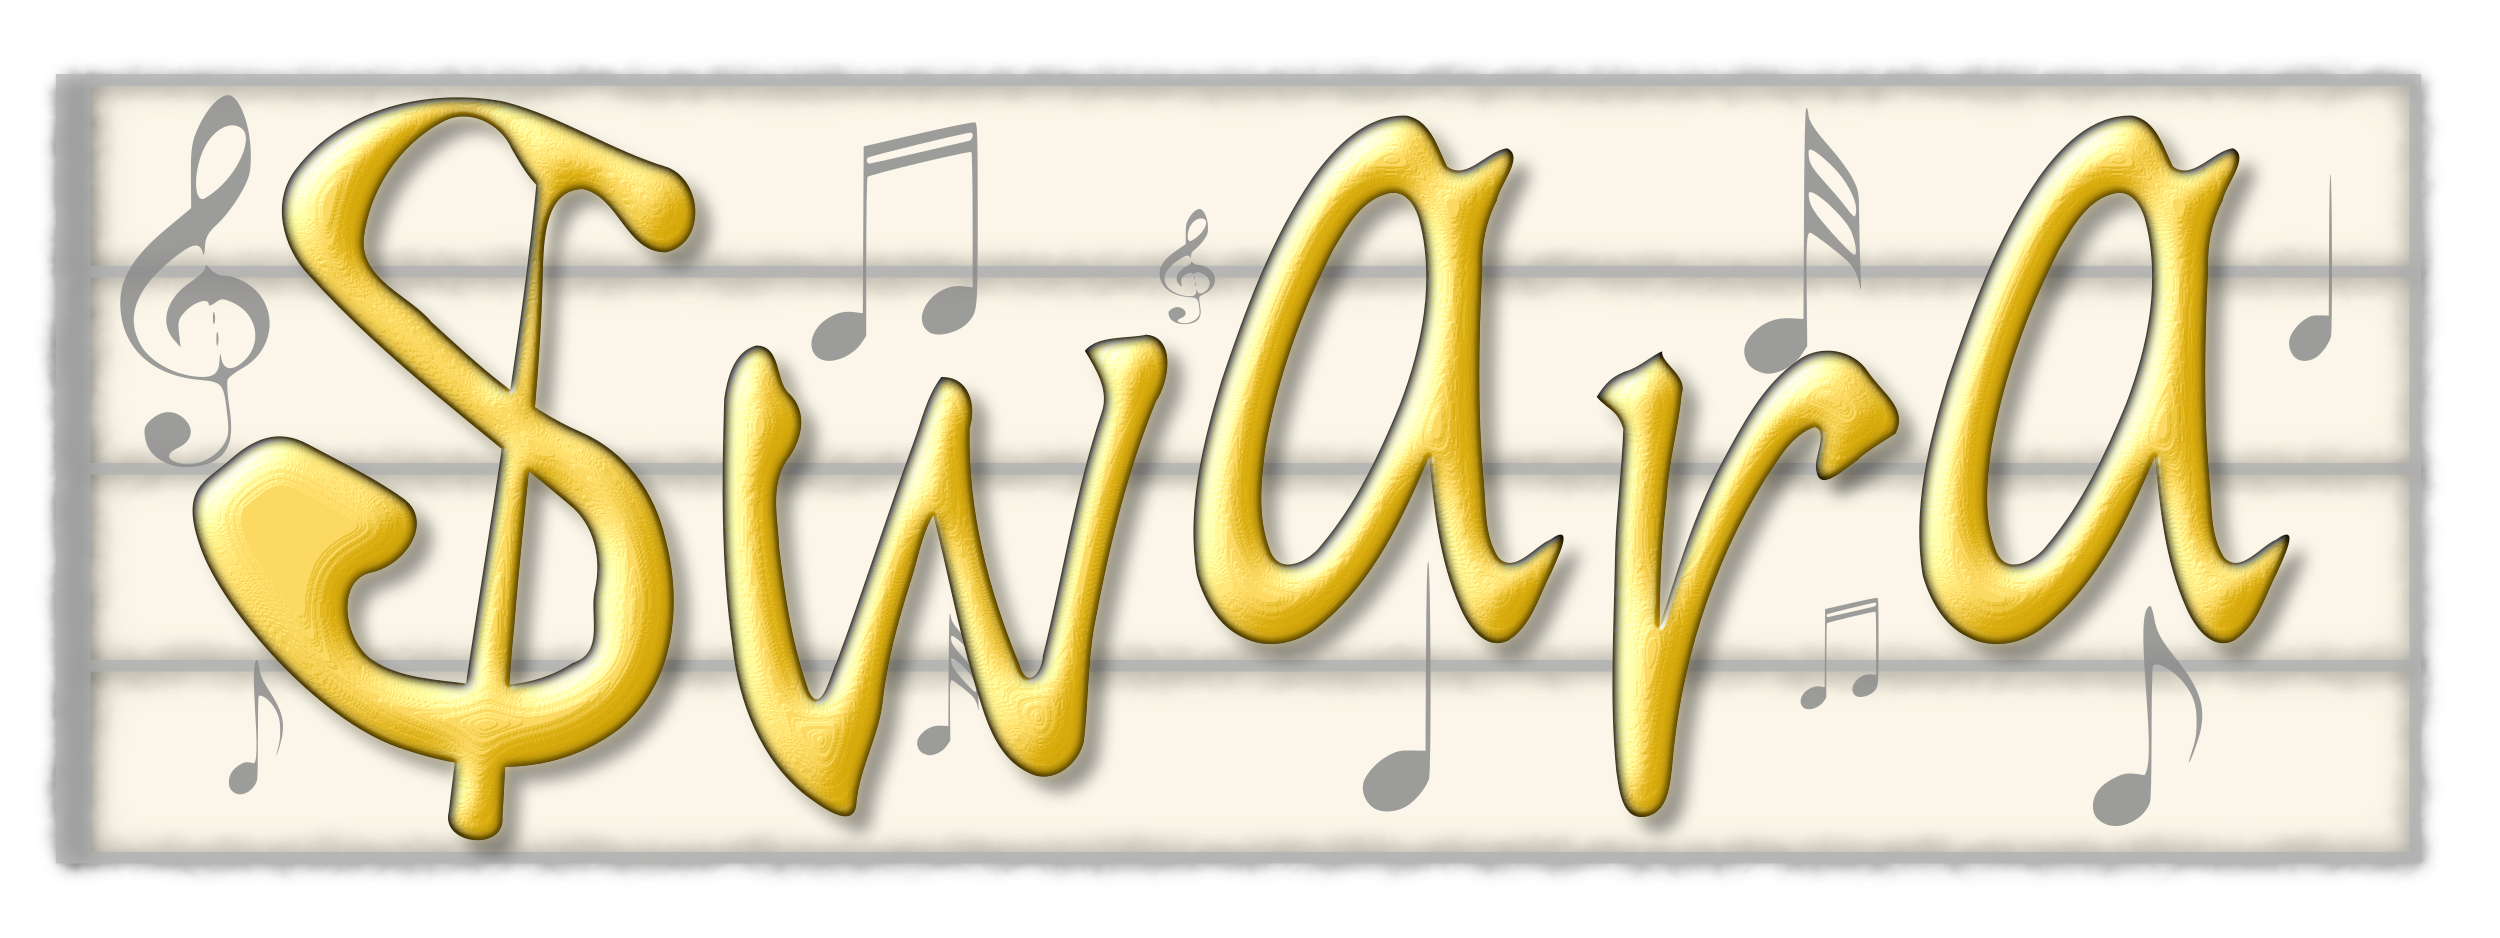
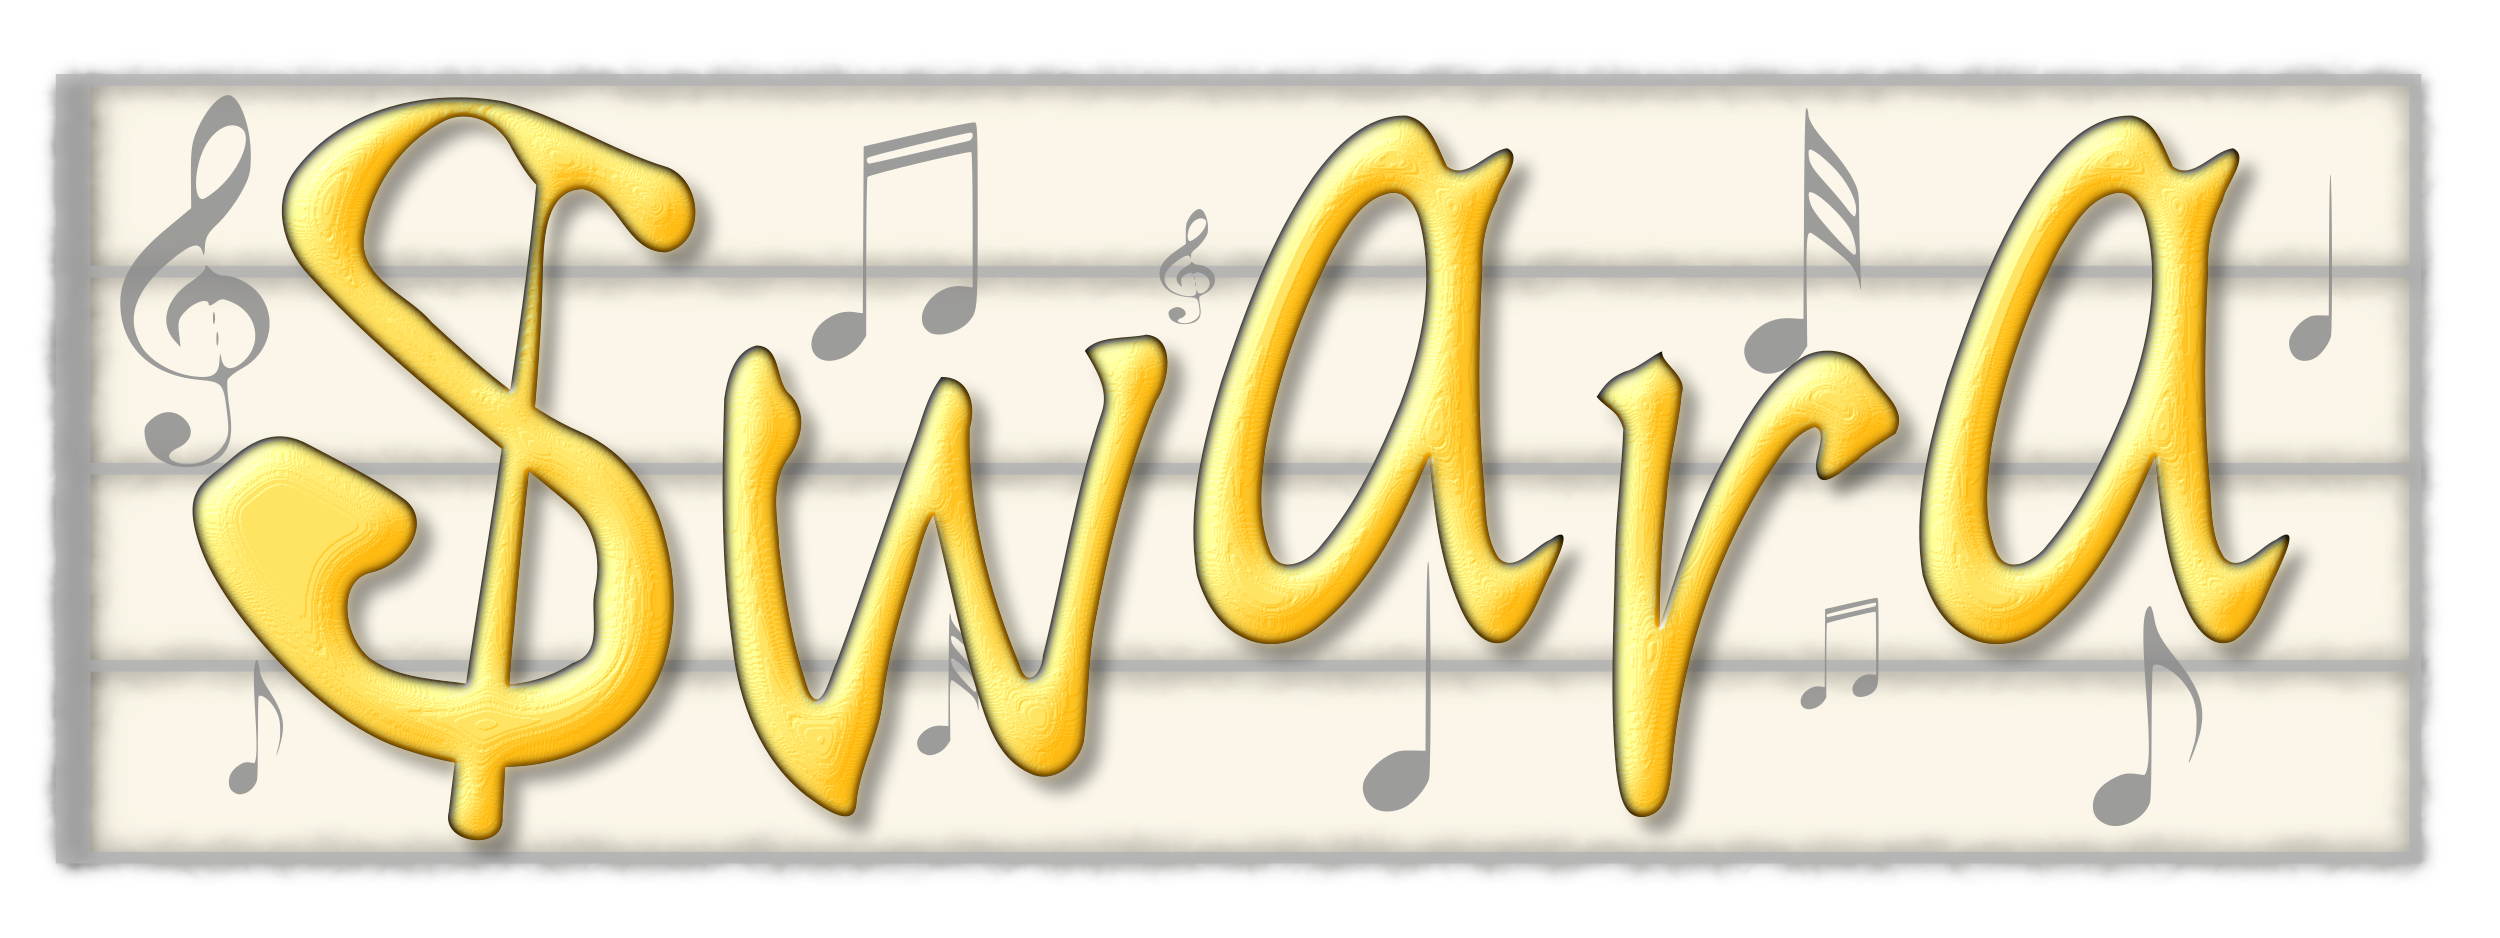
<svg xmlns="http://www.w3.org/2000/svg" width="640" height="240" id="svg2985" version="1.1">
  <defs id="defs2987">
    <filter id="filter4484" color-interpolation-filters="sRGB" style="color-interpolation-filters:sRGB;">
      <feGaussianBlur id="feGaussianBlur4486" stdDeviation="5" result="result8" />
      <feComposite id="feComposite4488" in2="result8" result="result6" in="SourceGraphic" operator="in" />
      <feComposite id="feComposite4490" in2="result6" operator="in" result="result11" />
      <feFlood id="feFlood4492" result="result10" in="result11" flood-opacity="1" flood-color="rgb(255,255,255)" />
      <feBlend id="feBlend4494" in2="result11" mode="multiply" in="result10" result="result12" />
      <feComposite id="feComposite4496" in2="SourceGraphic" result="fbSourceGraphic" operator="in" in="result12" />
      <feFlood id="feFlood4498" result="result6" flood-color="rgb(75,101,154)" in="fbSourceGraphic" />
      <feComposite id="feComposite4500" in2="result6" k3="0.3" k2="0.3" k1="0.5" operator="arithmetic" result="result2" in="fbSourceGraphic" />
      <feColorMatrix id="feColorMatrix4502" result="fbSourceGraphicAlpha" in="result2" values="1 0 0 -1 0 1 0 1 -1 0 1 0 0 -1 0 -0.8 -1 0 3.9 -2.7 " type="matrix" />
      <feGaussianBlur id="feGaussianBlur4504" result="result0" in="fbSourceGraphicAlpha" stdDeviation="0.5" />
      <feDiffuseLighting id="feDiffuseLighting4506" lighting-color="rgb(255,255,255)" diffuseConstant="0.7" surfaceScale="50" result="result13" in="result0">
        <feDistantLight id="feDistantLight4508" elevation="20" azimuth="225" />
      </feDiffuseLighting>
      <feSpecularLighting id="feSpecularLighting4510" specularExponent="20" specularConstant="0.7" surfaceScale="10" lighting-color="rgb(255,255,255)" result="result1" in="result0">
        <feDistantLight id="feDistantLight4512" elevation="45" azimuth="225" />
      </feSpecularLighting>
      <feBlend id="feBlend4514" in2="SourceGraphic" mode="screen" result="result5" in="result13" />
      <feComposite id="feComposite4516" in2="result5" in="result1" k3="1" k2="1" operator="arithmetic" result="result9" />
      <feComposite id="feComposite4518" in2="SourceGraphic" operator="in" result="fbSourceGraphic" />
      <feColorMatrix result="fbSourceGraphicAlpha" in="fbSourceGraphic" values="0 0 0 -1 0 0 0 0 -1 0 0 0 0 -1 0 0 0 0 1 0" id="feColorMatrix4520" />
      <feFlood id="feFlood4522" flood-opacity="0.4" flood-color="rgb(0,0,0)" result="flood" in="fbSourceGraphic" />
      <feComposite id="feComposite4524" in2="fbSourceGraphic" in="flood" operator="in" result="composite1" />
      <feGaussianBlur id="feGaussianBlur4526" in="composite" stdDeviation="2" result="blur" />
      <feOffset id="feOffset4528" dx="4" dy="4" result="offset" />
      <feComposite id="feComposite4530" in2="offset" in="fbSourceGraphic" operator="over" result="fbSourceGraphic" />
      <feColorMatrix result="fbSourceGraphicAlpha" in="fbSourceGraphic" values="0 0 0 -1 0 0 0 0 -1 0 0 0 0 -1 0 0 0 0 1 0" id="feColorMatrix4532" />
      <feGaussianBlur id="feGaussianBlur4534" result="result6" stdDeviation="1.5" in="fbSourceGraphic" />
      <feComposite id="feComposite4536" in2="result6" operator="atop" in="fbSourceGraphic" result="result8" />
      <feComposite id="feComposite4538" in2="fbSourceGraphicAlpha" in="result8" operator="atop" result="fbSourceGraphic" />
      <feColorMatrix result="fbSourceGraphicAlpha" in="fbSourceGraphic" values="0 0 0 -1 0 0 0 0 -1 0 0 0 0 -1 0 0 0 0 1 0" id="feColorMatrix4540" />
      <feGaussianBlur id="feGaussianBlur4542" result="result6" stdDeviation="1.5" in="fbSourceGraphic" />
      <feComposite id="feComposite4544" in2="result6" operator="atop" in="fbSourceGraphic" result="result8" />
      <feComposite id="feComposite4546" in2="fbSourceGraphicAlpha" in="result8" operator="atop" result="result9" />
    </filter>
    <filter id="filter4638" height="1.3" y="-0.15" width="1.3" x="-0.15" color-interpolation-filters="sRGB">
      <feGaussianBlur id="feGaussianBlur4640" stdDeviation="3" in="SourceGraphic" result="result1" />
      <feTurbulence id="feTurbulence4642" type="turbulence" baseFrequency="0.05" numOctaves="5" result="result0" />
      <feDisplacementMap id="feDisplacementMap4644" in2="result0" in="result1" xChannelSelector="R" yChannelSelector="G" scale="3" result="result2" />
      <feBlend id="feBlend4646" in2="result2" result="result5" in="result2" mode="multiply" />
      <feGaussianBlur id="feGaussianBlur4648" stdDeviation="5" in="result2" result="result4" />
      <feComposite id="feComposite4650" in2="result5" operator="arithmetic" in="result4" k2="0.25" k3="1" k1="1" result="result6" />
      <feComposite id="feComposite4652" in2="result2" operator="in" />
    </filter>
  </defs>
  <g style="opacity:0.7;display:inline" transform="translate(0,-240)" id="g4580">
    <g id="g4634" style="filter:url(#filter4638)">
      <path id="path4582" style="fill:#f7edc9;fill-opacity:0.314;stroke:#000000;stroke-width:3;stroke-linecap:butt;stroke-linejoin:miter;stroke-miterlimit:4;stroke-opacity:1;stroke-dasharray:none" d="m 22.432,309.553 596.653,0 m -596.653,100.872 596.653,0 m -597.412,-50.426 596.653,0 m -596.653,-99.546 596.653,0 0,199.093 -596.653,0 z" />
      <path style="fill:none;stroke:#000000;stroke-width:7;stroke-linecap:butt;stroke-linejoin:miter;stroke-miterlimit:4;stroke-opacity:1;stroke-dasharray:none" d="m 17.774,258.953 0,202.09" id="path4584" />
    </g>
  </g>
  <g id="g4571" transform="translate(0,-240)" style="opacity:0.75;display:inline">
    <path id="path4573" style="fill:#f7edc9;fill-opacity:0.314;stroke:#b4b4b4;stroke-width:3;stroke-linecap:butt;stroke-linejoin:miter;stroke-miterlimit:4;stroke-opacity:1;stroke-dasharray:none" d="m 22.432,309.553 596.653,0 m -596.653,100.872 596.653,0 m -597.412,-50.426 596.653,0 m -596.653,-99.546 596.653,0 0,199.093 -596.653,0 z" />
    <path style="fill:none;stroke:#b4b4b4;stroke-width:7;stroke-linecap:butt;stroke-linejoin:miter;stroke-miterlimit:4;stroke-opacity:1;stroke-dasharray:none" d="m 17.774,258.953 0,202.09" id="path4575" />
  </g>
  <g id="g3174" style="display:inline">
    <g style="display:inline" id="g3163" transform="translate(128.7807,-32.19756)" />
    <g id="g4167" style="fill:#8c8c8c;fill-opacity:0.851">
      <g transform="translate(-4.991378,-108.995)" id="g3176" style="fill:#8c8c8c;fill-opacity:0.851">
        <path style="fill:#8c8c8c;fill-opacity:0.851" d="m 456.122,204.444 c -2.404,-0.784 -3.489,-1.687 -4.202,-3.496 -0.917,-2.327 -0.294,-4.545 1.913,-6.809 2.585,-2.653 5.802,-3.884 9.599,-3.675 l 3.255,0.179 0.127,-27.175 c 0.083,-17.787 0.295,-27.065 0.613,-26.857 0.267,0.175 0.486,0.784 0.486,1.353 0,1.855 1.541,4.282 5.583,8.797 2.185,2.44 4.742,5.947 5.682,7.794 1.708,3.354 1.709,3.362 1.769,10.63 0.033,4.001 0.19,10.08 0.349,13.509 0.187,4.03 0.143,5.39 -0.125,3.846 -0.52,-2.995 -1.508,-5.024 -3.291,-6.757 -2.011,-1.954 -8.896,-7.221 -9.439,-7.221 -0.943,0 -1.09,2.427 -0.942,15.571 l 0.152,13.461 -1.466,2.212 c -2.214,3.34 -7.115,5.599 -10.061,4.639 z m 23.916,-32.172 c -0.139,-1.103 -0.653,-2.915 -1.14,-4.027 -1.621,-3.697 -9.685,-11.108 -10.8,-9.926 -0.189,0.2 -0.067,1.341 0.271,2.535 0.447,1.583 1.964,3.685 5.591,7.747 2.738,3.067 5.282,5.598 5.655,5.625 0.507,0.037 0.613,-0.453 0.423,-1.955 z m 0.125,-9.603 c 0,-2.918 -2.673,-7.784 -6.109,-11.123 -3.258,-3.166 -5.442,-4.683 -5.955,-4.139 -0.168,0.178 -0.149,1.201 0.041,2.274 0.261,1.475 1.269,2.97 4.134,6.129 2.084,2.298 4.509,5.172 5.39,6.386 0.881,1.214 1.804,2.208 2.05,2.208 0.247,0 0.449,-0.781 0.449,-1.736 z" id="path3178" />
      </g>
      <g transform="translate(73.32474,124.4641)" id="g3168" style="fill:#8c8c8c;fill-opacity:0.851;display:inline">
        <path style="fill:#8c8c8c;fill-opacity:0.851" d="m 465.455,86.402 c -2.103,-1.042 -2.996,-2.375 -2.996,-4.471 0,-3.092 1.911,-5.529 5.82,-7.42 2.345,-1.134 3.307,-1.205 7.367,-0.537 3.751,-4.575 -3.381,-42.291 1.507,-43.33 0.267,0.094 0.705,1.436 0.975,2.983 0.666,3.817 1.502,5.364 5.872,10.86 5.962,7.499 7.447,12.206 5.885,18.654 -0.616,2.545 -2.653,7.916 -2.9,7.649 -0.059,-0.064 0.368,-1.565 0.95,-3.335 0.83,-2.527 1.059,-4.05 1.068,-7.082 0.012,-4.414 -0.746,-6.717 -3.291,-10.003 -2.503,-3.231 -7.038,-5.715 -7.877,-4.315 -0.192,0.32 -0.352,8.054 -0.355,17.187 -0.004,10.648 -0.161,17.038 -0.437,17.813 -1.574,4.416 -7.732,7.259 -11.587,5.348 z" id="path3170" />
      </g>
      <g id="g3182" style="fill:#8c8c8c;fill-opacity:0.851;display:inline" transform="translate(-188.7074,4.685436)">
        <path style="fill:#8c8c8c;fill-opacity:0.851" d="m 540.547,202.283 c -2.068,-1.224 -3.295,-3.867 -2.888,-6.221 0.402,-2.325 3.365,-5.682 6.476,-7.339 2.166,-1.153 3.05,-1.342 6.022,-1.283 l 3.484,0.069 0.117,-24.218 c 0.076,-15.735 0.274,-24.218 0.567,-24.218 0.667,0 0.871,53.079 0.214,55.541 -0.614,2.299 -3.608,5.914 -5.989,7.231 -2.603,1.439 -5.995,1.624 -8.002,0.437 z" id="path3184" />
      </g>
      <path id="path3104" d="m 210.686,92.169 c -4.172,-1.302 -3.884,-6.937 0.522,-10.189 2.37,-1.75 4.795,-2.439 7.365,-2.093 l 2.303,0.31 0.113,-21.363 0.113,-21.363 13.923,-3.211 c 7.658,-1.766 14.226,-3.086 14.596,-2.933 0.597,0.247 0.673,2.903 0.673,23.371 0,24.865 -0.011,24.987 -2.291,27.661 -2.247,2.634 -7.603,4.13 -9.955,2.781 -2.896,-1.662 -2.705,-5.668 0.422,-8.868 2.167,-2.217 5.127,-3.326 8.007,-3.002 l 2.519,0.284 0,-17.205 c 0,-9.462 -0.147,-17.302 -0.326,-17.422 -0.556,-0.37 -26.234,5.777 -26.581,6.364 -0.18,0.305 -0.33,9.591 -0.334,20.635 l -0.007,20.081 -1.223,1.817 c -2.125,3.158 -6.894,5.263 -9.841,4.344 z m 24.342,-53.075 c 6.612,-1.535 12.46,-2.902 12.995,-3.037 1.032,-0.261 1.411,-2.092 0.432,-2.092 -1.383,4.66e-4 -25.943,5.98 -26.346,6.415 -0.482,0.519 -0.147,1.506 0.51,1.506 0.213,0 5.796,-1.256 12.408,-2.791 z" style="fill:#8c8c8c;fill-opacity:0.851;display:inline" />
      <g transform="translate(-307.9204,-43.7266)" id="g3188" style="fill:#8c8c8c;fill-opacity:0.851;display:inline">
        <path style="fill:#8c8c8c;fill-opacity:0.851" d="m 351.336,162.617 c -3.795,-1.45 -5.746,-3.591 -6.278,-6.888 -0.396,-2.458 -0.115,-3.196 1.833,-4.818 2.875,-2.394 6.215,-2.211 8.61,0.473 2.254,2.525 1.427,5.376 -2.03,7.003 -3.237,1.523 -2.973,3.142 0.652,4.008 3.688,0.881 8.648,-1.228 10.908,-4.637 1.356,-2.045 1.562,-3.376 1.129,-7.287 -0.97,-8.767 -1.091,-8.924 -7.326,-9.503 -12.52,-1.163 -20.129,-8.64 -20.129,-19.78 0,-6.334 3.562,-12.034 11.813,-18.905 l 6.342,-5.281 -0.066,-8.23 c -0.056,-6.908 0.251,-8.912 1.91,-12.481 2.597,-5.586 6.31,-9.11 8.449,-8.017 2.532,1.293 4.844,8.027 4.961,14.445 0.092,5.093 -0.228,6.39 -2.616,10.607 -1.497,2.642 -4.137,6.109 -5.868,7.704 -2.53,2.332 -3.17,3.522 -3.265,6.076 -0.065,1.747 -0.292,2.422 -0.503,1.5 -0.72,-3.138 -2.784,-2.695 -8.19,1.758 -9.196,7.574 -11.72,14.834 -7.614,21.896 2.231,3.838 7.892,7.116 13.498,7.816 4.734,0.591 6.367,-0.395 6.543,-3.95 0.112,-2.259 0.183,-2.343 0.498,-0.594 0.494,2.738 2.49,3.216 5.052,1.212 5.741,-4.491 4.48,-12.705 -2.405,-15.67 -2.336,-1.006 -2.711,-0.992 -4.226,0.149 -0.969,0.731 -1.663,0.904 -1.663,0.415 0,-1.67 -3.384,-0.784 -5.679,1.487 -2.039,2.018 -2.294,2.798 -1.935,5.912 l 0.414,3.587 -1.569,-1.732 c -4.003,-4.418 -2.184,-10.819 4.288,-15.087 1.985,-1.309 3.61,-2.915 3.61,-3.569 0,-0.92 0.307,-0.824 1.356,0.424 0.746,0.887 2.222,1.612 3.28,1.612 3.476,0 7.878,2.575 9.933,5.812 3.876,6.103 1.591,14.223 -5.027,17.87 -1.822,1.004 -3.541,2.32 -3.819,2.923 -0.278,0.604 -0.071,3.922 0.46,7.375 1.122,7.289 0.102,11.019 -3.645,13.333 -2.932,1.811 -8.384,2.293 -11.685,1.031 z M 363.782,91.977 c 5.605,-4.949 8.83,-13.014 6.109,-15.279 -2.753,-2.292 -7.261,0.003 -9.706,4.942 -2.57,5.193 -2.811,13.047 -0.4,13.047 0.51,0 2.309,-1.219 3.997,-2.71 z m -0.466,38.615 c -0.01,-1.596 0.161,-2.334 0.379,-1.641 0.218,0.694 0.226,1.999 0.018,2.901 -0.208,0.902 -0.387,0.335 -0.396,-1.261 z m -0.889,-5.44 c 0,-1.396 0.179,-1.968 0.398,-1.269 0.219,0.698 0.219,1.841 0,2.539 -0.219,0.698 -0.398,0.127 -0.398,-1.269 z" id="path3190" />
      </g>
      <g transform="matrix(0.4949991,0,0,0.6110901,-170.3296,150.1806)" id="g3168-1" style="fill:#8c8c8c;fill-opacity:0.851;display:inline">
        <path style="fill:#8c8c8c;fill-opacity:0.851" d="m 465.455,86.402 c -2.103,-1.042 -2.996,-2.375 -2.996,-4.471 0,-3.092 1.911,-5.529 5.82,-7.42 2.345,-1.134 3.307,-1.205 7.367,-0.537 3.751,-4.575 -3.381,-42.291 1.507,-43.33 0.267,0.094 0.705,1.436 0.975,2.983 0.666,3.817 1.502,5.364 5.872,10.86 5.962,7.499 7.447,12.206 5.885,18.654 -0.616,2.545 -2.653,7.916 -2.9,7.649 -0.059,-0.064 0.368,-1.565 0.95,-3.335 0.83,-2.527 1.059,-4.05 1.068,-7.082 0.012,-4.414 -0.746,-6.717 -3.291,-10.003 -2.503,-3.231 -7.038,-5.715 -7.877,-4.315 -0.192,0.32 -0.352,8.054 -0.355,17.187 -0.004,10.648 -0.161,17.038 -0.437,17.813 -1.574,4.416 -7.732,7.259 -11.587,5.348 z" id="path3170-7" />
      </g>
      <g transform="matrix(0.3712645,0,0,0.3095764,171.0874,32.42477)" id="g3188-4" style="fill:#8c8c8c;fill-opacity:0.851;display:inline">
        <path style="fill:#8c8c8c;fill-opacity:0.851" d="m 351.336,162.617 c -3.795,-1.45 -5.746,-3.591 -6.278,-6.888 -0.396,-2.458 -0.115,-3.196 1.833,-4.818 2.875,-2.394 6.215,-2.211 8.61,0.473 2.254,2.525 1.427,5.376 -2.03,7.003 -3.237,1.523 -2.973,3.142 0.652,4.008 3.688,0.881 8.648,-1.228 10.908,-4.637 1.356,-2.045 1.562,-3.376 1.129,-7.287 -0.97,-8.767 -1.091,-8.924 -7.326,-9.503 -12.52,-1.163 -20.129,-8.64 -20.129,-19.78 0,-6.334 3.562,-12.034 11.813,-18.905 l 6.342,-5.281 -0.066,-8.23 c -0.056,-6.908 0.251,-8.912 1.91,-12.481 2.597,-5.586 6.31,-9.11 8.449,-8.017 2.532,1.293 4.844,8.027 4.961,14.445 0.092,5.093 -0.228,6.39 -2.616,10.607 -1.497,2.642 -4.137,6.109 -5.868,7.704 -2.53,2.332 -3.17,3.522 -3.265,6.076 -0.065,1.747 -0.292,2.422 -0.503,1.5 -0.72,-3.138 -2.784,-2.695 -8.19,1.758 -9.196,7.574 -11.72,14.834 -7.614,21.896 2.231,3.838 7.892,7.116 13.498,7.816 4.734,0.591 6.367,-0.395 6.543,-3.95 0.112,-2.259 0.183,-2.343 0.498,-0.594 0.494,2.738 2.49,3.216 5.052,1.212 5.741,-4.491 4.48,-12.705 -2.405,-15.67 -2.336,-1.006 -2.711,-0.992 -4.226,0.149 -0.969,0.731 -1.663,0.904 -1.663,0.415 0,-1.67 -3.384,-0.784 -5.679,1.487 -2.039,2.018 -2.294,2.798 -1.935,5.912 l 0.414,3.587 -1.569,-1.732 c -4.003,-4.418 -2.184,-10.819 4.288,-15.087 1.985,-1.309 3.61,-2.915 3.61,-3.569 0,-0.92 0.307,-0.824 1.356,0.424 0.746,0.887 2.222,1.612 3.28,1.612 3.476,0 7.878,2.575 9.933,5.812 3.876,6.103 1.591,14.223 -5.027,17.87 -1.822,1.004 -3.541,2.32 -3.819,2.923 -0.278,0.604 -0.071,3.922 0.46,7.375 1.122,7.289 0.102,11.019 -3.645,13.333 -2.932,1.811 -8.384,2.293 -11.685,1.031 z M 363.782,91.977 c 5.605,-4.949 8.83,-13.014 6.109,-15.279 -2.753,-2.292 -7.261,0.003 -9.706,4.942 -2.57,5.193 -2.811,13.047 -0.4,13.047 0.51,0 2.309,-1.219 3.997,-2.71 z m -0.466,38.615 c -0.01,-1.596 0.161,-2.334 0.379,-1.641 0.218,0.694 0.226,1.999 0.018,2.901 -0.208,0.902 -0.387,0.335 -0.396,-1.261 z m -0.889,-5.44 c 0,-1.396 0.179,-1.968 0.398,-1.269 0.219,0.698 0.219,1.841 0,2.539 -0.219,0.698 -0.398,0.127 -0.398,-1.269 z" id="path3190-0" />
      </g>
      <g transform="matrix(0.5269758,0,0,0.532468,-3.154182,84.36101)" id="g3176-9" style="fill:#8c8c8c;fill-opacity:0.851;display:inline">
        <path style="fill:#8c8c8c;fill-opacity:0.851" d="m 456.122,204.444 c -2.404,-0.784 -3.489,-1.687 -4.202,-3.496 -0.917,-2.327 -0.294,-4.545 1.913,-6.809 2.585,-2.653 5.802,-3.884 9.599,-3.675 l 3.255,0.179 0.127,-27.175 c 0.083,-17.787 0.295,-27.065 0.613,-26.857 0.267,0.175 0.486,0.784 0.486,1.353 0,1.855 1.541,4.282 5.583,8.797 2.185,2.44 4.742,5.947 5.682,7.794 1.708,3.354 1.709,3.362 1.769,10.63 0.033,4.001 0.19,10.08 0.349,13.509 0.187,4.03 0.143,5.39 -0.125,3.846 -0.52,-2.995 -1.508,-5.024 -3.291,-6.757 -2.011,-1.954 -8.896,-7.221 -9.439,-7.221 -0.943,0 -1.09,2.427 -0.942,15.571 l 0.152,13.461 -1.466,2.212 c -2.214,3.34 -7.115,5.599 -10.061,4.639 z m 23.916,-32.172 c -0.139,-1.103 -0.653,-2.915 -1.14,-4.027 -1.621,-3.697 -9.685,-11.108 -10.8,-9.926 -0.189,0.2 -0.067,1.341 0.271,2.535 0.447,1.583 1.964,3.685 5.591,7.747 2.738,3.067 5.282,5.598 5.655,5.625 0.507,0.037 0.613,-0.453 0.423,-1.955 z m 0.125,-9.603 c 0,-2.918 -2.673,-7.784 -6.109,-11.123 -3.258,-3.166 -5.442,-4.683 -5.955,-4.139 -0.168,0.178 -0.149,1.201 0.041,2.274 0.261,1.475 1.269,2.97 4.134,6.129 2.084,2.298 4.509,5.172 5.39,6.386 0.881,1.214 1.804,2.208 2.05,2.208 0.247,0 0.449,-0.781 0.449,-1.736 z" id="path3178-4" />
      </g>
      <path id="path3104-8" d="m 462.35,181.481 c -1.955,-0.608 -1.819,-3.242 0.244,-4.762 1.11,-0.818 2.247,-1.14 3.45,-0.978 l 1.079,0.145 0.053,-9.985 0.053,-9.985 6.523,-1.501 c 3.587,-0.826 6.665,-1.442 6.838,-1.371 0.279,0.115 0.315,1.357 0.315,10.923 0,11.622 -0.005,11.679 -1.073,12.928 -1.053,1.231 -3.562,1.93 -4.664,1.3 -1.357,-0.777 -1.267,-2.649 0.198,-4.145 1.015,-1.036 2.402,-1.555 3.751,-1.403 l 1.18,0.133 0,-8.041 c 0,-4.423 -0.069,-8.087 -0.153,-8.143 -0.261,-0.173 -12.29,2.7 -12.452,2.974 -0.084,0.142 -0.154,4.482 -0.156,9.645 l -0.003,9.386 -0.573,0.849 c -0.995,1.476 -3.23,2.46 -4.61,2.03 z M 473.753,156.674 c 3.098,-0.718 5.837,-1.356 6.088,-1.42 0.484,-0.122 0.661,-0.978 0.203,-0.978 -0.648,2.2e-4 -12.154,2.795 -12.343,2.998 -0.226,0.243 -0.069,0.704 0.239,0.704 0.1,0 2.715,-0.587 5.813,-1.305 z" style="fill:#8c8c8c;fill-opacity:0.851;display:inline" />
      <g id="g3182-8" style="fill:#8c8c8c;fill-opacity:0.851;display:inline" transform="matrix(0.6333871,0,0,0.7458423,245.5003,-59.06341)">
        <path style="fill:#8c8c8c;fill-opacity:0.851" d="m 540.547,202.283 c -2.068,-1.224 -3.295,-3.867 -2.888,-6.221 0.402,-2.325 3.365,-5.682 6.476,-7.339 2.166,-1.153 3.05,-1.342 6.022,-1.283 l 3.484,0.069 0.117,-24.218 c 0.076,-15.735 0.274,-24.218 0.567,-24.218 0.667,0 0.871,53.079 0.214,55.541 -0.614,2.299 -3.608,5.914 -5.989,7.231 -2.603,1.439 -5.995,1.624 -8.002,0.437 z" id="path3184-2" />
      </g>
    </g>
  </g>
  <g style="display:inline" id="g4368">
-     <g id="g4659" transform="translate(5.501631,1.476016)" style="fill:#ca9d00;fill-opacity:1;filter:url(#filter4211)">
-       <path style="font-size:201.87px;font-style:normal;font-variant:normal;font-weight:normal;font-stretch:normal;line-height:125%;letter-spacing:0px;word-spacing:0px;fill:#ca9d00;fill-opacity:1;stroke:none;filter:url(#filter4484);font-family:Segoe Print;-inkscape-font-specification:Segoe Print" d="m 125.51,36.678 c -2.898,-6.607 -11.046,-10.586 -17.699,-6.955 -11.027,5.712 -18.794,17.562 -20.202,29.839 -0.806,10.681 11.601,14.426 17.4,21.438 11.745,10.754 23.606,21.903 38.457,28.242 11.193,4.88 18.787,15.498 21.364,27.244 4.464,16.591 2.531,37.16 -11.707,48.569 -16.129,12.218 -36.169,12.063 -56.879,4.728 -20.711,-7.335 -44.486,-34.926 -50.253,-50.554 -5.768,-15.628 0.891,-17.255 7.125,-22.801 6.234,-5.546 12.436,-8.418 20.249,-4.184 7.813,4.233 16.626,8.318 24.415,13.901 7.789,5.582 1.069,16.843 -8.277,18.927 -9.347,2.084 -6.838,17.682 0.332,22.418 7.169,4.736 16.161,4.922 24.896,6.123 8.735,1.201 18.566,-0.249 26.324,-5.36 8.499,-2.621 4.095,-12.546 5.773,-18.97 1.64,-7.754 -0.119,-16.342 -6.524,-21.506 C 117.708,108.586 93.454,91.033 73.512,68.955 66.748,61.827 63.761,50.019 70.27,41.751 82.347,25.907 104.504,21.037 123.35,24.482 c 14.77,3.733 27.62,12.528 42.162,16.891 9.008,3.686 9.816,19.528 -0.609,21.745 -10.26,-0.009 -11.931,-14.176 -21.186,-16.2 -9.434,0.138 -9.863,12.241 -10.209,19.256 -0.466,31.062 -4.992,61.872 -7.379,92.813 -1.775,16.155 -1.947,32.419 -3.013,48.61 0.79,9.097 -15.928,7.238 -13.738,-1.294 3.587,-30.578 9.388,-64.031 13.337,-91.417 3.949,-27.386 7.307,-48.578 9.445,-73.035 2.351,-7.959 4.777,10.21 -1.047,3.248 -2.245,-2.533 -3.934,-5.494 -5.602,-8.421 z" id="path4372" />
-       <path style="font-size:201.87px;font-style:normal;font-variant:normal;font-weight:normal;font-stretch:normal;line-height:125%;letter-spacing:0px;word-spacing:0px;fill:#ca9d00;fill-opacity:1;stroke:none;filter:url(#filter4484);font-family:Segoe Print;-inkscape-font-specification:Segoe Print" d="m 233.457,130.293 c -3.22,5.397 -4.047,12.004 -6.113,17.935 -3.03,9.845 -5.861,19.779 -6.901,30.066 -1.038,8.86 -5.842,16.729 -6.696,25.638 -0.398,7.961 -9.864,0.445 -13.026,-1.82 -11.551,-9.174 -17.166,-23.796 -18.693,-38.116 -3.042,-20.971 -2.781,-42.254 -2.134,-63.373 0.736,-5.191 2.423,-12.12 8.187,-13.65 6.516,0.068 4.851,8.867 8.283,12.192 5.313,4.878 3.39,12.388 -0.611,17.386 -4.21,6.757 -2.073,14.958 -1.783,22.397 1.472,12.335 3.347,24.796 7.561,36.526 3.27,6.729 5.616,-4.746 7.135,-7.452 6.905,-18.584 12.807,-37.522 19.65,-56.128 2.129,-5.703 3.376,-11.941 7.154,-16.855 7.28,-0.139 9.078,7.347 7.24,13.175 -0.493,20.761 4.805,41.318 12.722,60.379 1.827,6.616 5.762,2.472 6.043,-2.216 5.146,-20.75 8.211,-42.042 15.072,-62.356 1.929,-5.726 -1.575,-11.016 -4.339,-15.708 3.322,-4.007 10.709,-3.04 15.741,-4.114 7.863,0.667 5.723,12.365 2.479,17.034 -7.534,18.354 -12.099,37.805 -15.741,57.257 -1.791,9.848 -1.545,19.905 -2.737,29.806 -1.225,5.793 -7.923,11.207 -13.839,8.172 -9.282,-4.172 -11.588,-15.122 -14.384,-23.901 -4.083,-13.926 -6.822,-28.19 -10.27,-42.273 z" id="path4374" />
-       <path style="font-size:201.87px;font-style:normal;font-variant:normal;font-weight:normal;font-stretch:normal;line-height:125%;letter-spacing:0px;word-spacing:0px;fill:#ca9d00;fill-opacity:1;stroke:none;filter:url(#filter4484);font-family:Segoe Print;-inkscape-font-specification:Segoe Print" d="m 360.421,115.192 c -6.764,15.83 -14.324,32.323 -27.965,43.424 -5.495,4.604 -13.47,6.468 -20.028,2.962 -6.143,-2.875 -9.75,-9.46 -11.541,-15.736 -2.795,-16.804 1.491,-33.841 6.289,-49.879 6.074,-17.983 12.59,-36.196 23.355,-51.981 5.628,-7.854 13.615,-16.183 24.046,-15.87 6.195,1.24 7.905,8.14 10.361,13.022 5.075,3.772 10.179,-4.054 15.421,-4.655 4.597,2.267 -2.082,9.44 -2.688,13.36 -2.788,5.427 -3.937,11.377 -3.734,17.453 -0.866,18.03 -1.232,36.114 0.343,54.117 0.715,6.598 0.069,13.9 3.709,19.749 4.141,4.54 9.303,-2.789 13.378,-4.494 6.953,-4.967 1.334,5.807 0.21,8.537 -3.181,5.959 -4.936,13.479 -10.976,17.279 -5.822,2.857 -10.304,-3.76 -12.289,-8.381 -5.46,-12.17 -6.802,-25.753 -7.891,-38.906 z m -9.781,-67.292 c -7.398,1.228 -11.35,8.677 -14.863,14.565 -8.126,15.79 -14.197,32.774 -17.281,50.284 -1.244,8.999 -2.197,18.666 1.341,27.257 2.77,5.972 10.036,1.905 12.836,-1.878 8.976,-10.61 14.968,-23.406 20.221,-36.173 5.712,-15.065 9.124,-31.961 4.729,-47.812 -0.987,-3.103 -3.251,-6.632 -6.982,-6.243 z" id="path4376" />
-       <path style="font-size:201.87px;font-style:normal;font-variant:normal;font-weight:normal;font-stretch:normal;line-height:125%;letter-spacing:0px;word-spacing:0px;fill:#ca9d00;fill-opacity:1;stroke:none;filter:url(#filter4484);font-family:Segoe Print;-inkscape-font-specification:Segoe Print" d="m 419.328,159.075 c 4.499,-14.235 8.716,-28.687 15.822,-41.903 5.277,-9.745 10.546,-20.287 19.969,-26.669 5.606,-3.915 14.063,-2.561 17.713,3.367 3.856,5.552 10.091,9.251 6.962,15.501 2.193,-1.1 -8.806,5.287 -9.705,6.917 -2.76,1.486 -9.702,8.867 -10.593,2.748 -0.894,-3.301 3.343,-10.217 -0.482,-11.207 -5.986,2.123 -9.211,8.237 -12.59,13.223 -13.747,22.312 -21.853,47.923 -23.907,74.026 -0.564,4.628 -1.064,11.349 -6.687,12.505 -6.281,1.135 -6.861,-7.218 -7.565,-11.571 -1.791,-17.996 -0.682,-36.115 -0.341,-54.155 0.129,-11.214 1.727,-22.358 2.135,-33.539 -1.638,-5.096 -3.607,-4.495 -6.82,-8.191 2.15,-3.314 3.538,-4.917 7.126,-6.457 3.436,-0.797 7.43,-4.484 9.667,-5.19 -0.529,2.803 6.681,6.392 4.973,10.845 -0.821,8.99 -3.455,17.721 -3.873,26.765 -1.358,10.921 -1.705,21.982 -1.802,32.983 z" id="path4378" />
-       <path style="font-size:201.87px;font-style:normal;font-variant:normal;font-weight:normal;font-stretch:normal;line-height:125%;letter-spacing:0px;word-spacing:0px;fill:#ca9d00;fill-opacity:1;stroke:none;display:inline;filter:url(#filter4484);font-family:Segoe Print;-inkscape-font-specification:Segoe Print" d="m 546.243,115.192 c -6.764,15.83 -14.324,32.323 -27.965,43.424 -5.495,4.604 -13.47,6.468 -20.028,2.962 -6.143,-2.875 -9.75,-9.46 -11.541,-15.736 -2.795,-16.804 1.491,-33.841 6.289,-49.879 6.074,-17.983 12.59,-36.196 23.355,-51.981 5.628,-7.854 13.615,-16.183 24.046,-15.87 6.195,1.24 7.905,8.14 10.361,13.022 5.075,3.772 10.179,-4.054 15.421,-4.655 4.597,2.267 -2.082,9.44 -2.688,13.36 -2.788,5.427 -3.937,11.377 -3.734,17.453 -0.866,18.03 -1.232,36.114 0.343,54.117 0.715,6.598 0.069,13.9 3.709,19.749 4.141,4.54 9.303,-2.789 13.378,-4.494 6.953,-4.967 1.334,5.807 0.21,8.537 -3.181,5.959 -4.936,13.479 -10.976,17.279 -5.822,2.857 -10.304,-3.76 -12.289,-8.381 -5.46,-12.17 -6.802,-25.753 -7.891,-38.906 z m -9.781,-67.292 c -7.398,1.228 -11.35,8.677 -14.863,14.565 -8.126,15.79 -14.197,32.774 -17.281,50.284 -1.244,8.999 -2.197,18.666 1.341,27.257 2.77,5.972 10.036,1.905 12.836,-1.878 8.976,-10.61 14.968,-23.406 20.221,-36.173 5.712,-15.064 9.124,-31.961 4.729,-47.812 -0.987,-3.103 -3.251,-6.632 -6.982,-6.243 z" id="path4380" />
+     <g id="g4659" transform="translate(5.501631,1.476016)" style="fill:#fca900;fill-opacity:1;filter:url(#filter4211)">
+       <path style="font-size:201.87px;font-style:normal;font-variant:normal;font-weight:normal;font-stretch:normal;line-height:125%;letter-spacing:0px;word-spacing:0px;fill:#fca900;fill-opacity:1;stroke:none;filter:url(#filter4484);font-family:Segoe Print;-inkscape-font-specification:Segoe Print" d="m 125.51,36.678 c -2.898,-6.607 -11.046,-10.586 -17.699,-6.955 -11.027,5.712 -18.794,17.562 -20.202,29.839 -0.806,10.681 11.601,14.426 17.4,21.438 11.745,10.754 23.606,21.903 38.457,28.242 11.193,4.88 18.787,15.498 21.364,27.244 4.464,16.591 2.531,37.16 -11.707,48.569 -16.129,12.218 -36.169,12.063 -56.879,4.728 -20.711,-7.335 -44.486,-34.926 -50.253,-50.554 -5.768,-15.628 0.891,-17.255 7.125,-22.801 6.234,-5.546 12.436,-8.418 20.249,-4.184 7.813,4.233 16.626,8.318 24.415,13.901 7.789,5.582 1.069,16.843 -8.277,18.927 -9.347,2.084 -6.838,17.682 0.332,22.418 7.169,4.736 16.161,4.922 24.896,6.123 8.735,1.201 18.566,-0.249 26.324,-5.36 8.499,-2.621 4.095,-12.546 5.773,-18.97 1.64,-7.754 -0.119,-16.342 -6.524,-21.506 C 117.708,108.586 93.454,91.033 73.512,68.955 66.748,61.827 63.761,50.019 70.27,41.751 82.347,25.907 104.504,21.037 123.35,24.482 c 14.77,3.733 27.62,12.528 42.162,16.891 9.008,3.686 9.816,19.528 -0.609,21.745 -10.26,-0.009 -11.931,-14.176 -21.186,-16.2 -9.434,0.138 -9.863,12.241 -10.209,19.256 -0.466,31.062 -4.992,61.872 -7.379,92.813 -1.775,16.155 -1.947,32.419 -3.013,48.61 0.79,9.097 -15.928,7.238 -13.738,-1.294 3.587,-30.578 9.388,-64.031 13.337,-91.417 3.949,-27.386 7.307,-48.578 9.445,-73.035 2.351,-7.959 4.777,10.21 -1.047,3.248 -2.245,-2.533 -3.934,-5.494 -5.602,-8.421 z" id="path4372" />
+       <path style="font-size:201.87px;font-style:normal;font-variant:normal;font-weight:normal;font-stretch:normal;line-height:125%;letter-spacing:0px;word-spacing:0px;fill:#fca900;fill-opacity:1;stroke:none;filter:url(#filter4484);font-family:Segoe Print;-inkscape-font-specification:Segoe Print" d="m 233.457,130.293 c -3.22,5.397 -4.047,12.004 -6.113,17.935 -3.03,9.845 -5.861,19.779 -6.901,30.066 -1.038,8.86 -5.842,16.729 -6.696,25.638 -0.398,7.961 -9.864,0.445 -13.026,-1.82 -11.551,-9.174 -17.166,-23.796 -18.693,-38.116 -3.042,-20.971 -2.781,-42.254 -2.134,-63.373 0.736,-5.191 2.423,-12.12 8.187,-13.65 6.516,0.068 4.851,8.867 8.283,12.192 5.313,4.878 3.39,12.388 -0.611,17.386 -4.21,6.757 -2.073,14.958 -1.783,22.397 1.472,12.335 3.347,24.796 7.561,36.526 3.27,6.729 5.616,-4.746 7.135,-7.452 6.905,-18.584 12.807,-37.522 19.65,-56.128 2.129,-5.703 3.376,-11.941 7.154,-16.855 7.28,-0.139 9.078,7.347 7.24,13.175 -0.493,20.761 4.805,41.318 12.722,60.379 1.827,6.616 5.762,2.472 6.043,-2.216 5.146,-20.75 8.211,-42.042 15.072,-62.356 1.929,-5.726 -1.575,-11.016 -4.339,-15.708 3.322,-4.007 10.709,-3.04 15.741,-4.114 7.863,0.667 5.723,12.365 2.479,17.034 -7.534,18.354 -12.099,37.805 -15.741,57.257 -1.791,9.848 -1.545,19.905 -2.737,29.806 -1.225,5.793 -7.923,11.207 -13.839,8.172 -9.282,-4.172 -11.588,-15.122 -14.384,-23.901 -4.083,-13.926 -6.822,-28.19 -10.27,-42.273 z" id="path4374" />
+       <path style="font-size:201.87px;font-style:normal;font-variant:normal;font-weight:normal;font-stretch:normal;line-height:125%;letter-spacing:0px;word-spacing:0px;fill:#fca900;fill-opacity:1;stroke:none;filter:url(#filter4484);font-family:Segoe Print;-inkscape-font-specification:Segoe Print" d="m 360.421,115.192 c -6.764,15.83 -14.324,32.323 -27.965,43.424 -5.495,4.604 -13.47,6.468 -20.028,2.962 -6.143,-2.875 -9.75,-9.46 -11.541,-15.736 -2.795,-16.804 1.491,-33.841 6.289,-49.879 6.074,-17.983 12.59,-36.196 23.355,-51.981 5.628,-7.854 13.615,-16.183 24.046,-15.87 6.195,1.24 7.905,8.14 10.361,13.022 5.075,3.772 10.179,-4.054 15.421,-4.655 4.597,2.267 -2.082,9.44 -2.688,13.36 -2.788,5.427 -3.937,11.377 -3.734,17.453 -0.866,18.03 -1.232,36.114 0.343,54.117 0.715,6.598 0.069,13.9 3.709,19.749 4.141,4.54 9.303,-2.789 13.378,-4.494 6.953,-4.967 1.334,5.807 0.21,8.537 -3.181,5.959 -4.936,13.479 -10.976,17.279 -5.822,2.857 -10.304,-3.76 -12.289,-8.381 -5.46,-12.17 -6.802,-25.753 -7.891,-38.906 z m -9.781,-67.292 c -7.398,1.228 -11.35,8.677 -14.863,14.565 -8.126,15.79 -14.197,32.774 -17.281,50.284 -1.244,8.999 -2.197,18.666 1.341,27.257 2.77,5.972 10.036,1.905 12.836,-1.878 8.976,-10.61 14.968,-23.406 20.221,-36.173 5.712,-15.065 9.124,-31.961 4.729,-47.812 -0.987,-3.103 -3.251,-6.632 -6.982,-6.243 z" id="path4376" />
+       <path style="font-size:201.87px;font-style:normal;font-variant:normal;font-weight:normal;font-stretch:normal;line-height:125%;letter-spacing:0px;word-spacing:0px;fill:#fca900;fill-opacity:1;stroke:none;filter:url(#filter4484);font-family:Segoe Print;-inkscape-font-specification:Segoe Print" d="m 419.328,159.075 c 4.499,-14.235 8.716,-28.687 15.822,-41.903 5.277,-9.745 10.546,-20.287 19.969,-26.669 5.606,-3.915 14.063,-2.561 17.713,3.367 3.856,5.552 10.091,9.251 6.962,15.501 2.193,-1.1 -8.806,5.287 -9.705,6.917 -2.76,1.486 -9.702,8.867 -10.593,2.748 -0.894,-3.301 3.343,-10.217 -0.482,-11.207 -5.986,2.123 -9.211,8.237 -12.59,13.223 -13.747,22.312 -21.853,47.923 -23.907,74.026 -0.564,4.628 -1.064,11.349 -6.687,12.505 -6.281,1.135 -6.861,-7.218 -7.565,-11.571 -1.791,-17.996 -0.682,-36.115 -0.341,-54.155 0.129,-11.214 1.727,-22.358 2.135,-33.539 -1.638,-5.096 -3.607,-4.495 -6.82,-8.191 2.15,-3.314 3.538,-4.917 7.126,-6.457 3.436,-0.797 7.43,-4.484 9.667,-5.19 -0.529,2.803 6.681,6.392 4.973,10.845 -0.821,8.99 -3.455,17.721 -3.873,26.765 -1.358,10.921 -1.705,21.982 -1.802,32.983 z" id="path4378" />
+       <path style="font-size:201.87px;font-style:normal;font-variant:normal;font-weight:normal;font-stretch:normal;line-height:125%;letter-spacing:0px;word-spacing:0px;fill:#fca900;fill-opacity:1;stroke:none;display:inline;filter:url(#filter4484);font-family:Segoe Print;-inkscape-font-specification:Segoe Print" d="m 546.243,115.192 c -6.764,15.83 -14.324,32.323 -27.965,43.424 -5.495,4.604 -13.47,6.468 -20.028,2.962 -6.143,-2.875 -9.75,-9.46 -11.541,-15.736 -2.795,-16.804 1.491,-33.841 6.289,-49.879 6.074,-17.983 12.59,-36.196 23.355,-51.981 5.628,-7.854 13.615,-16.183 24.046,-15.87 6.195,1.24 7.905,8.14 10.361,13.022 5.075,3.772 10.179,-4.054 15.421,-4.655 4.597,2.267 -2.082,9.44 -2.688,13.36 -2.788,5.427 -3.937,11.377 -3.734,17.453 -0.866,18.03 -1.232,36.114 0.343,54.117 0.715,6.598 0.069,13.9 3.709,19.749 4.141,4.54 9.303,-2.789 13.378,-4.494 6.953,-4.967 1.334,5.807 0.21,8.537 -3.181,5.959 -4.936,13.479 -10.976,17.279 -5.822,2.857 -10.304,-3.76 -12.289,-8.381 -5.46,-12.17 -6.802,-25.753 -7.891,-38.906 z m -9.781,-67.292 c -7.398,1.228 -11.35,8.677 -14.863,14.565 -8.126,15.79 -14.197,32.774 -17.281,50.284 -1.244,8.999 -2.197,18.666 1.341,27.257 2.77,5.972 10.036,1.905 12.836,-1.878 8.976,-10.61 14.968,-23.406 20.221,-36.173 5.712,-15.064 9.124,-31.961 4.729,-47.812 -0.987,-3.103 -3.251,-6.632 -6.982,-6.243 z" id="path4380" />
    </g>
  </g>
</svg>
